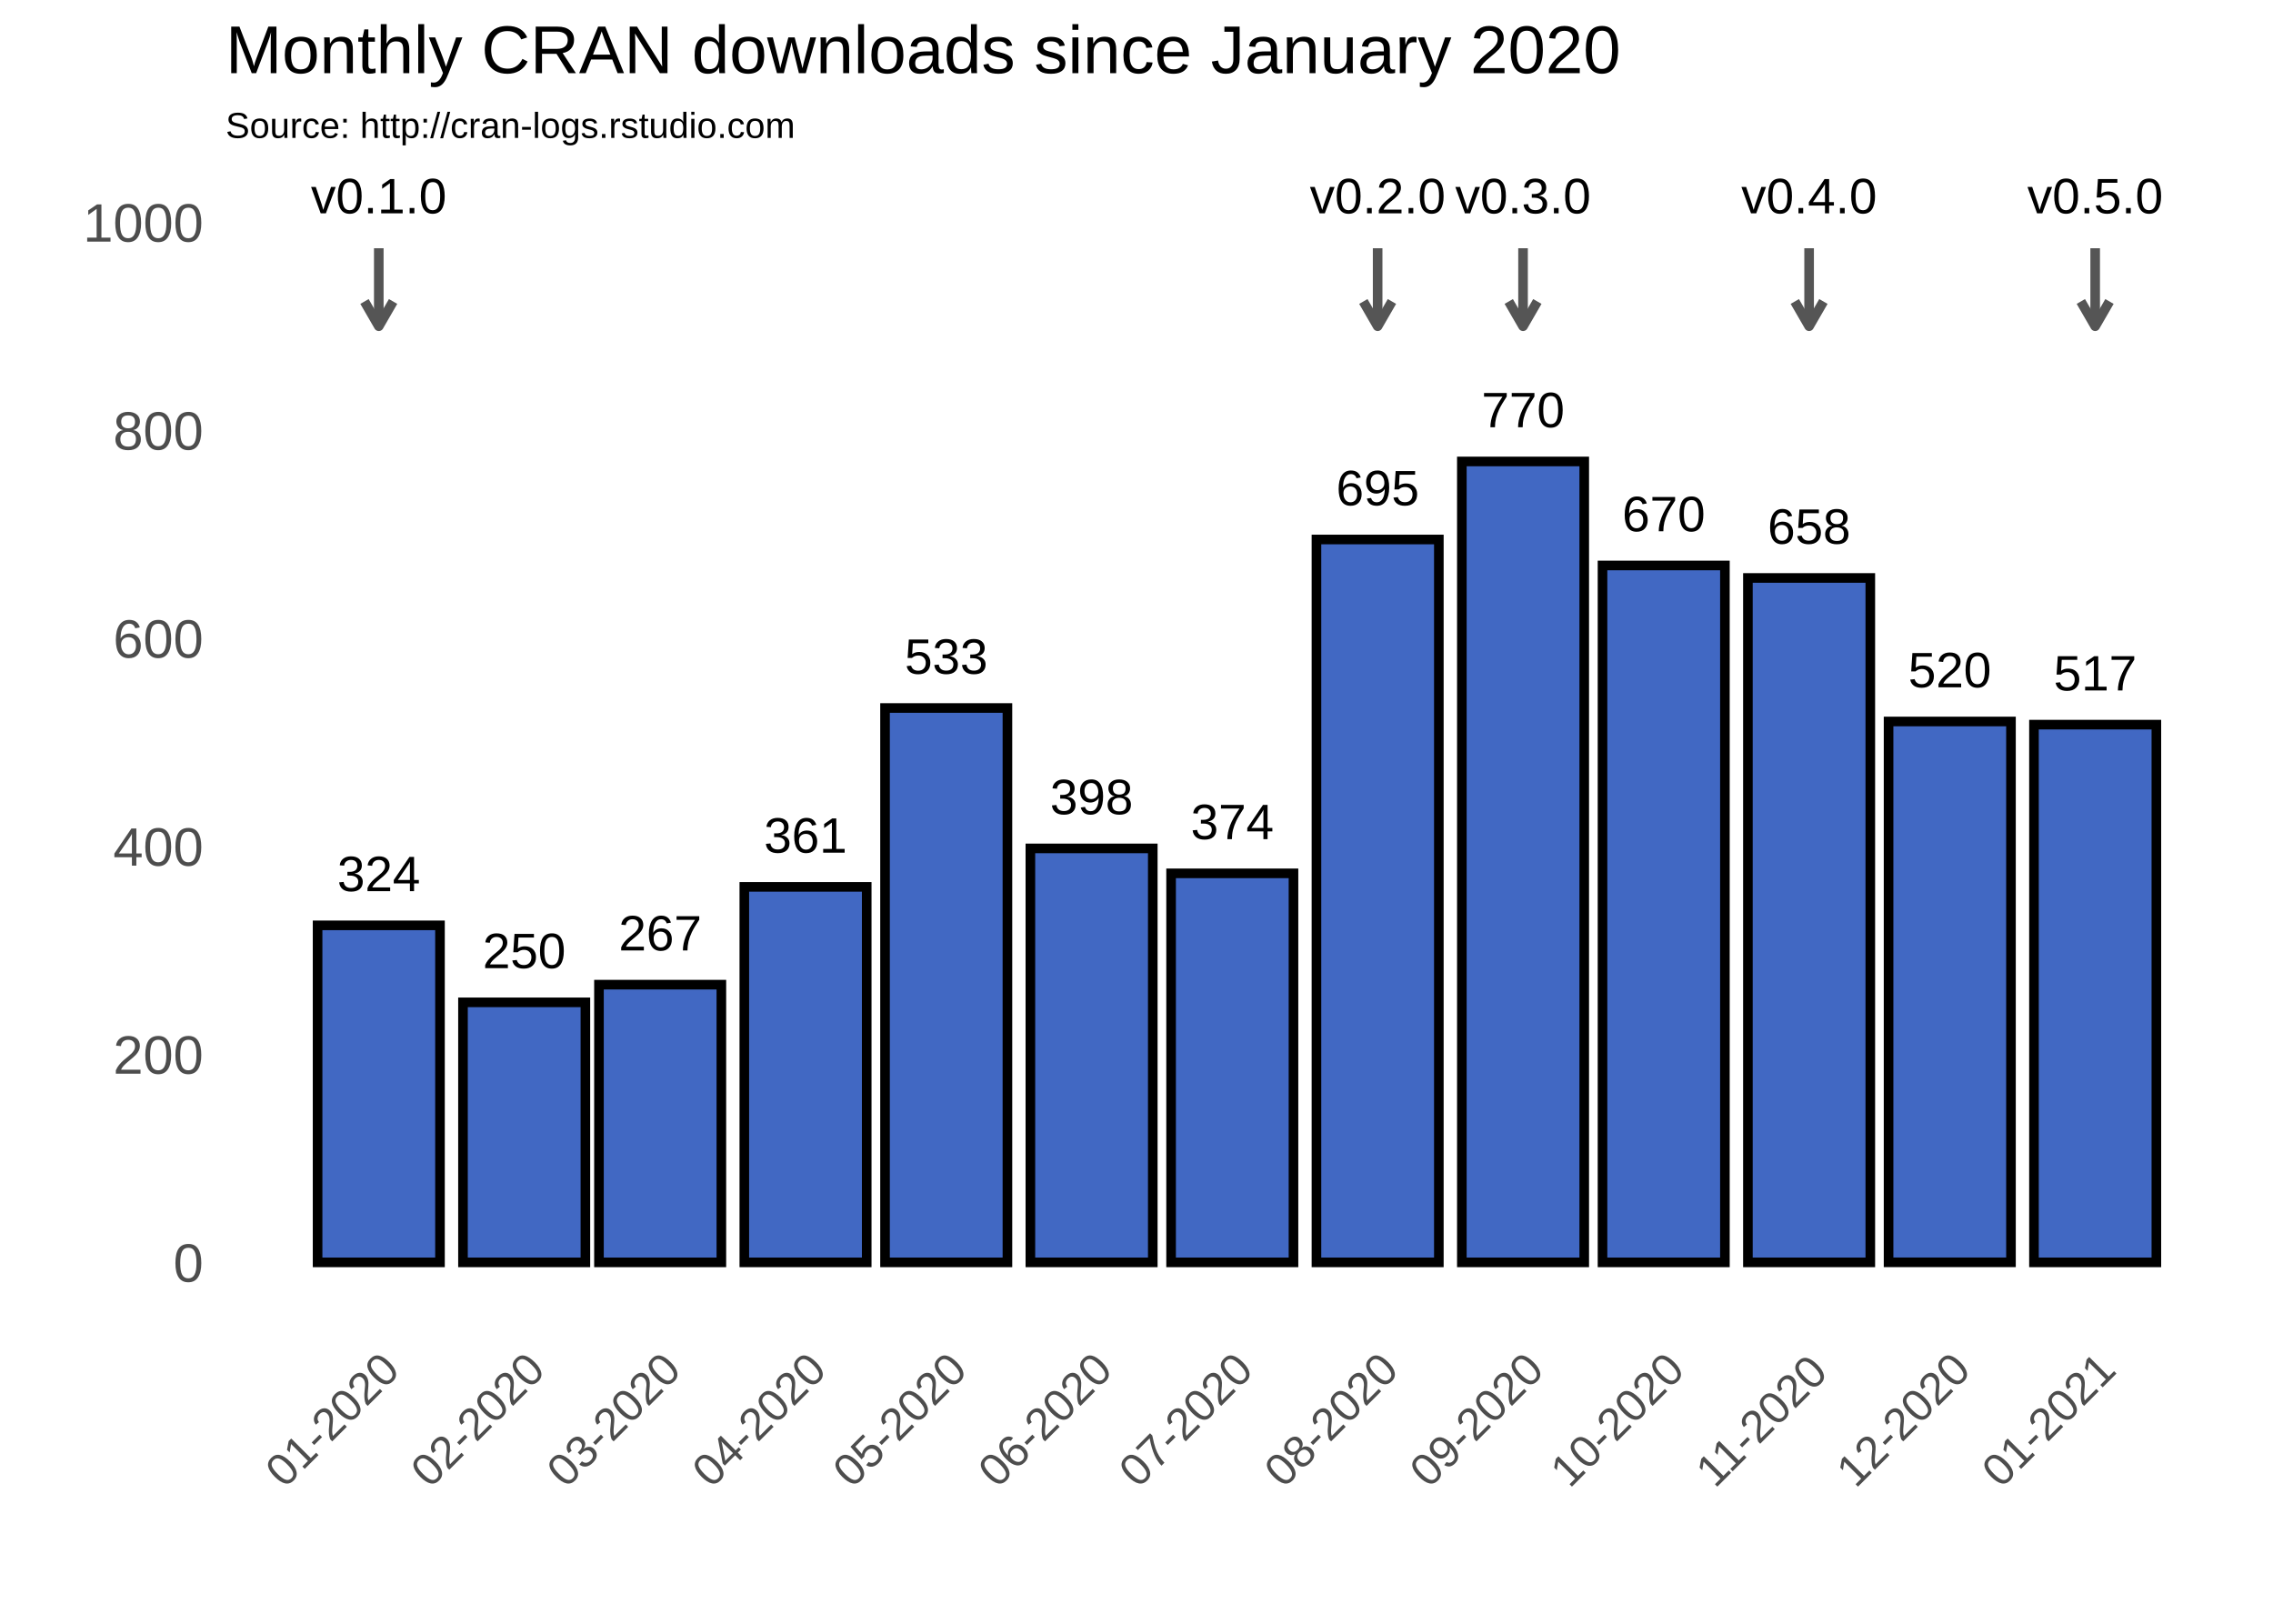
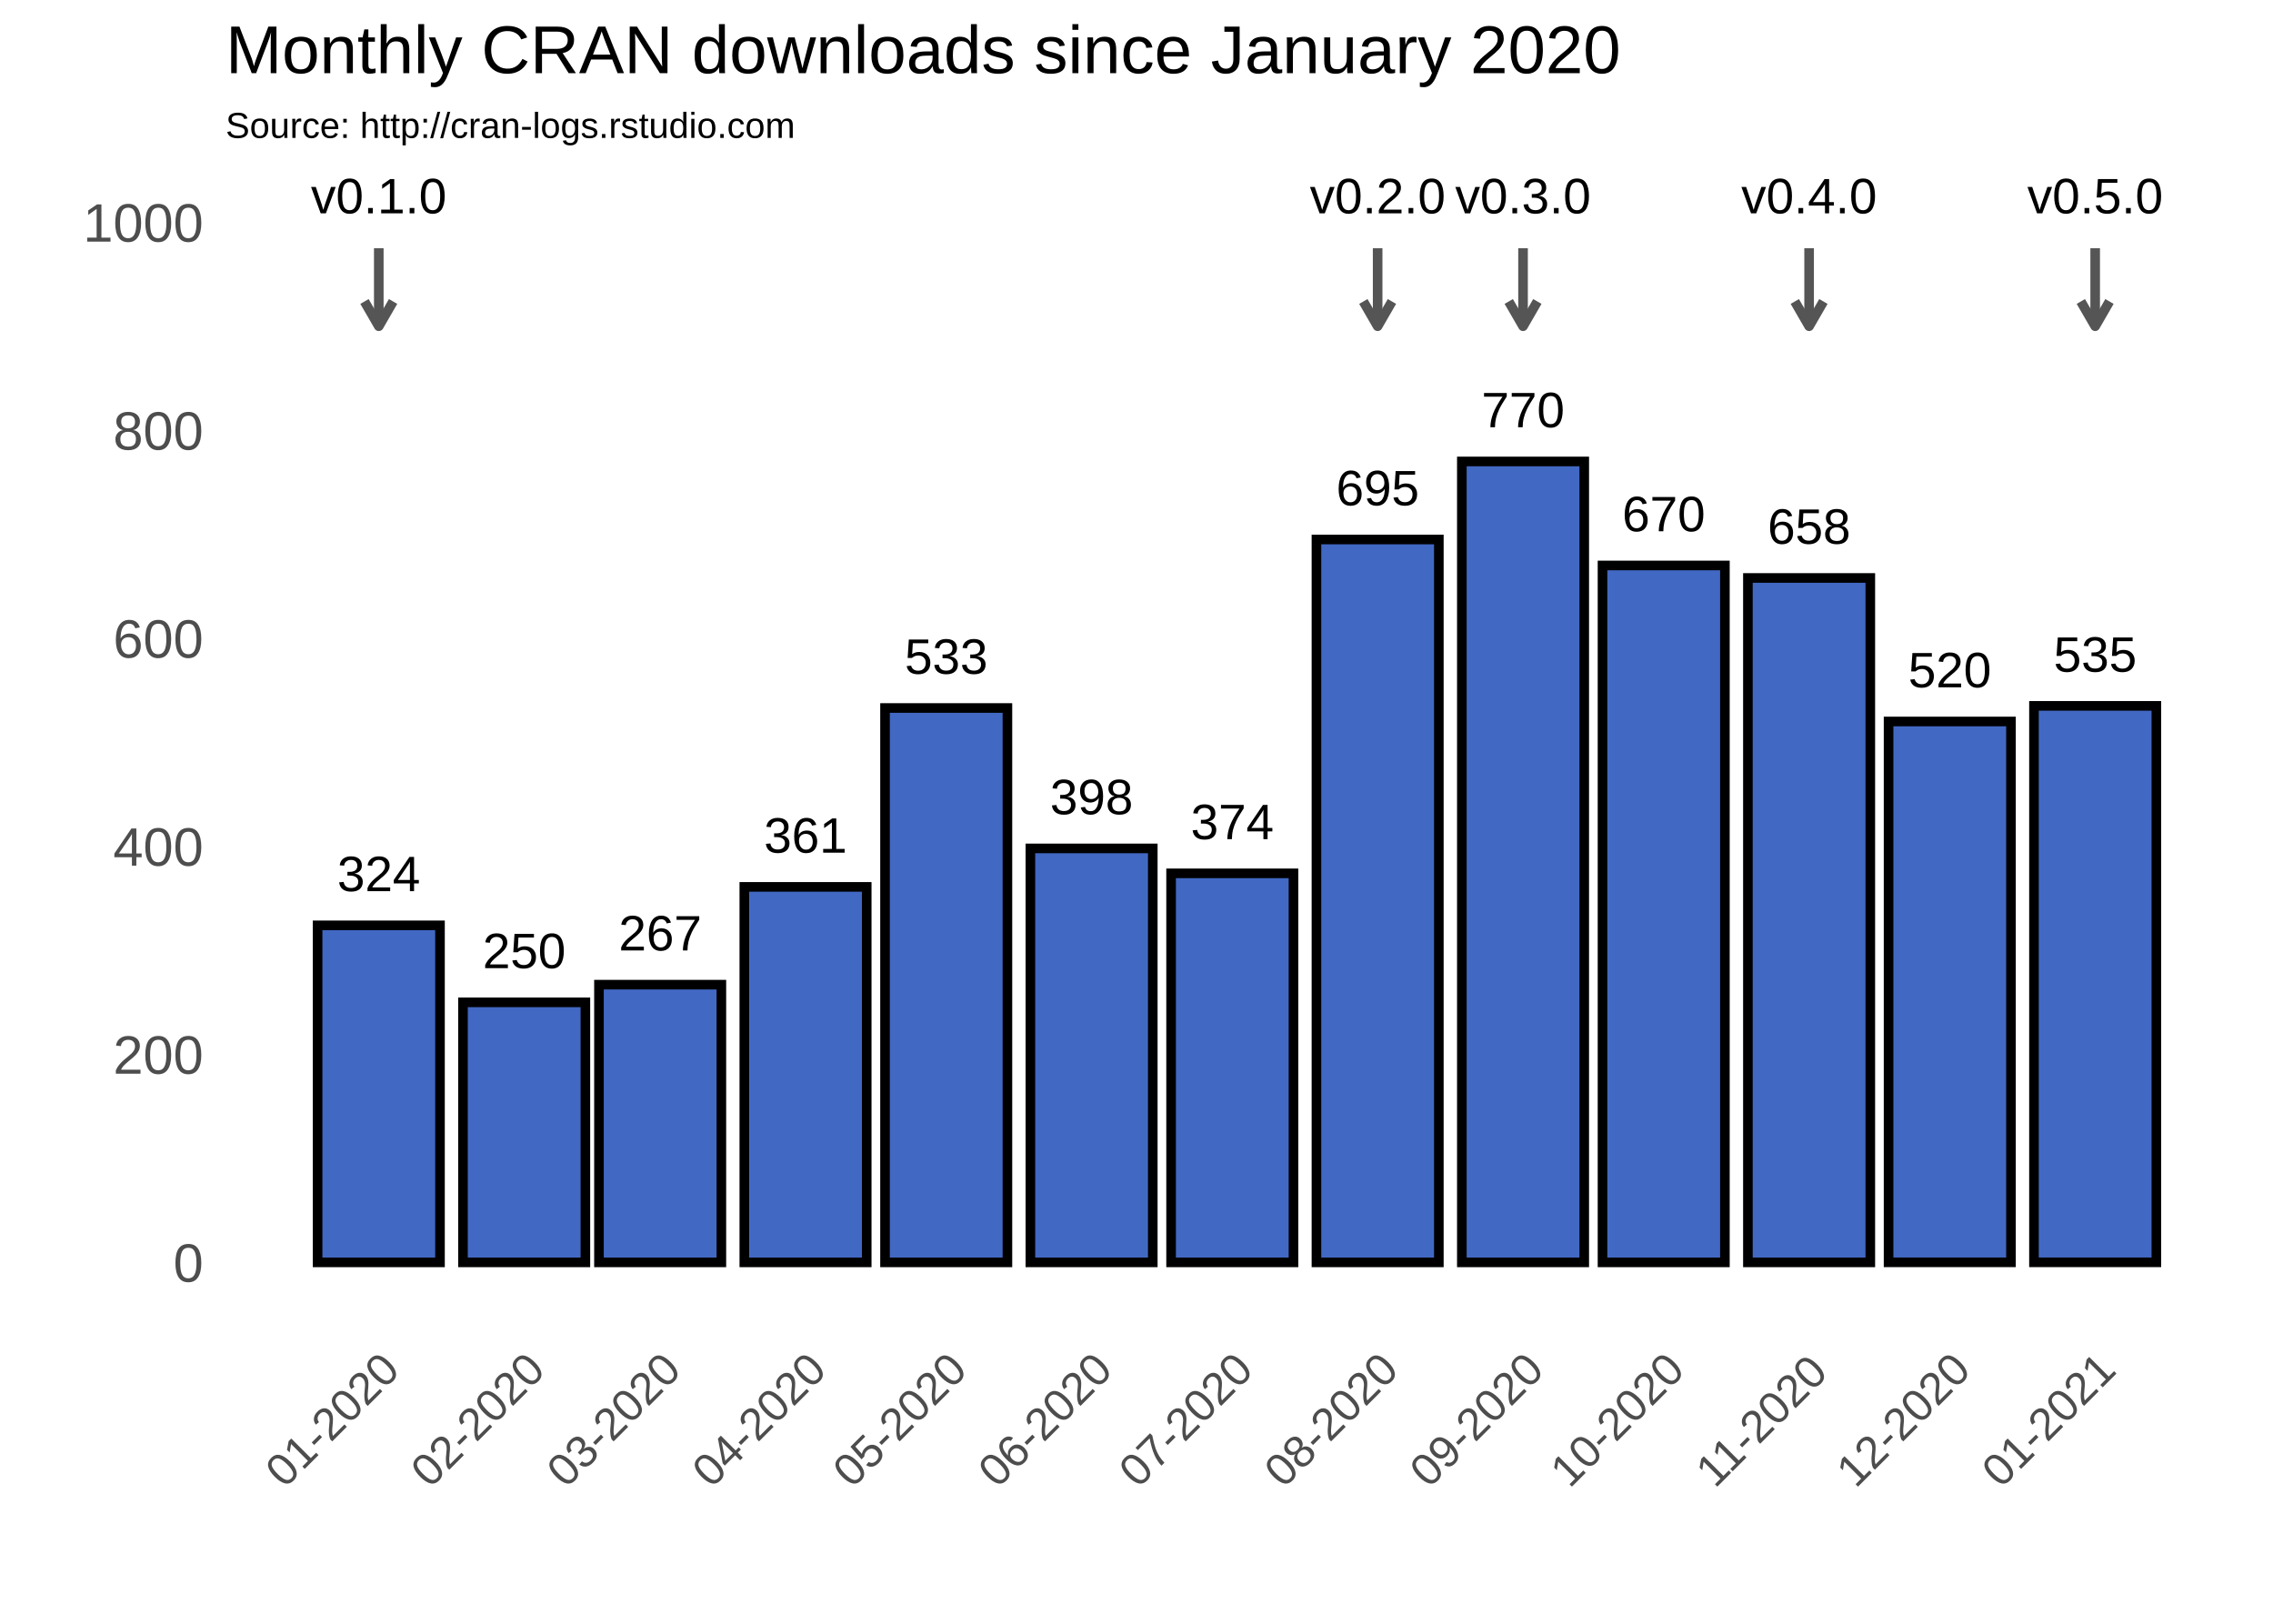
<svg xmlns="http://www.w3.org/2000/svg" viewBox="0 0 504.00 360.00">
  <defs>
    <style type="text/css">
    line, polyline, polygon, path, rect, circle {
      fill: none;
      stroke: #000000;
      stroke-linecap: round;
      stroke-linejoin: round;
      stroke-miterlimit: 10.00;
    }
  </style>
  </defs>
  <rect width="100%" height="100%" style="stroke: none; fill: #FFFFFF;" />
  <rect x="0.00" y="0" width="504.00" height="360.00" style="stroke-width: 1.07; stroke: #FFFFFF; fill: #FFFFFF;" />
  <defs>
    <clipPath id="cpNTAuMDN8NDk4LjUyfDI5MS40MXwzNy43NA==">
      <rect x="50.03" y="37.74" width="448.49" height="253.67" />
    </clipPath>
  </defs>
  <polyline points="50.03,256.82 498.52,256.82 " style="stroke-width: 0.53; stroke: #FFFFFF; stroke-linecap: butt;" clip-path="url(#cpNTAuMDN8NDk4LjUyfDI5MS40MXwzNy43NA==)" />
  <polyline points="50.03,210.70 498.52,210.70 " style="stroke-width: 0.53; stroke: #FFFFFF; stroke-linecap: butt;" clip-path="url(#cpNTAuMDN8NDk4LjUyfDI5MS40MXwzNy43NA==)" />
  <polyline points="50.03,164.58 498.52,164.58 " style="stroke-width: 0.53; stroke: #FFFFFF; stroke-linecap: butt;" clip-path="url(#cpNTAuMDN8NDk4LjUyfDI5MS40MXwzNy43NA==)" />
  <polyline points="50.03,118.45 498.52,118.45 " style="stroke-width: 0.53; stroke: #FFFFFF; stroke-linecap: butt;" clip-path="url(#cpNTAuMDN8NDk4LjUyfDI5MS40MXwzNy43NA==)" />
  <polyline points="50.03,72.33 498.52,72.33 " style="stroke-width: 0.53; stroke: #FFFFFF; stroke-linecap: butt;" clip-path="url(#cpNTAuMDN8NDk4LjUyfDI5MS40MXwzNy43NA==)" />
  <polyline points="51.76,291.41 51.76,37.74 " style="stroke-width: 0.53; stroke: #FFFFFF; stroke-linecap: butt;" clip-path="url(#cpNTAuMDN8NDk4LjUyfDI5MS40MXwzNy43NA==)" />
  <polyline points="67.87,291.41 67.87,37.74 " style="stroke-width: 0.53; stroke: #FFFFFF; stroke-linecap: butt;" clip-path="url(#cpNTAuMDN8NDk4LjUyfDI5MS40MXwzNy43NA==)" />
  <polyline points="100.11,291.41 100.11,37.74 " style="stroke-width: 0.53; stroke: #FFFFFF; stroke-linecap: butt;" clip-path="url(#cpNTAuMDN8NDk4LjUyfDI5MS40MXwzNy43NA==)" />
  <polyline points="131.30,291.41 131.30,37.74 " style="stroke-width: 0.53; stroke: #FFFFFF; stroke-linecap: butt;" clip-path="url(#cpNTAuMDN8NDk4LjUyfDI5MS40MXwzNy43NA==)" />
  <polyline points="162.50,291.41 162.50,37.74 " style="stroke-width: 0.53; stroke: #FFFFFF; stroke-linecap: butt;" clip-path="url(#cpNTAuMDN8NDk4LjUyfDI5MS40MXwzNy43NA==)" />
  <polyline points="194.21,291.41 194.21,37.74 " style="stroke-width: 0.53; stroke: #FFFFFF; stroke-linecap: butt;" clip-path="url(#cpNTAuMDN8NDk4LjUyfDI5MS40MXwzNy43NA==)" />
  <polyline points="225.93,291.41 225.93,37.74 " style="stroke-width: 0.53; stroke: #FFFFFF; stroke-linecap: butt;" clip-path="url(#cpNTAuMDN8NDk4LjUyfDI5MS40MXwzNy43NA==)" />
  <polyline points="257.64,291.41 257.64,37.74 " style="stroke-width: 0.53; stroke: #FFFFFF; stroke-linecap: butt;" clip-path="url(#cpNTAuMDN8NDk4LjUyfDI5MS40MXwzNy43NA==)" />
  <polyline points="289.36,291.41 289.36,37.74 " style="stroke-width: 0.53; stroke: #FFFFFF; stroke-linecap: butt;" clip-path="url(#cpNTAuMDN8NDk4LjUyfDI5MS40MXwzNy43NA==)" />
  <polyline points="321.59,291.41 321.59,37.74 " style="stroke-width: 0.53; stroke: #FFFFFF; stroke-linecap: butt;" clip-path="url(#cpNTAuMDN8NDk4LjUyfDI5MS40MXwzNy43NA==)" />
  <polyline points="353.30,291.41 353.30,37.74 " style="stroke-width: 0.53; stroke: #FFFFFF; stroke-linecap: butt;" clip-path="url(#cpNTAuMDN8NDk4LjUyfDI5MS40MXwzNy43NA==)" />
  <polyline points="385.02,291.41 385.02,37.74 " style="stroke-width: 0.53; stroke: #FFFFFF; stroke-linecap: butt;" clip-path="url(#cpNTAuMDN8NDk4LjUyfDI5MS40MXwzNy43NA==)" />
  <polyline points="416.73,291.41 416.73,37.74 " style="stroke-width: 0.53; stroke: #FFFFFF; stroke-linecap: butt;" clip-path="url(#cpNTAuMDN8NDk4LjUyfDI5MS40MXwzNy43NA==)" />
  <polyline points="448.45,291.41 448.45,37.74 " style="stroke-width: 0.53; stroke: #FFFFFF; stroke-linecap: butt;" clip-path="url(#cpNTAuMDN8NDk4LjUyfDI5MS40MXwzNy43NA==)" />
  <polyline points="480.68,291.41 480.68,37.74 " style="stroke-width: 0.53; stroke: #FFFFFF; stroke-linecap: butt;" clip-path="url(#cpNTAuMDN8NDk4LjUyfDI5MS40MXwzNy43NA==)" />
  <polyline points="496.80,291.41 496.80,37.74 " style="stroke-width: 0.53; stroke: #FFFFFF; stroke-linecap: butt;" clip-path="url(#cpNTAuMDN8NDk4LjUyfDI5MS40MXwzNy43NA==)" />
  <polyline points="50.03,279.88 498.52,279.88 " style="stroke-width: 1.07; stroke: #FFFFFF; stroke-linecap: butt;" clip-path="url(#cpNTAuMDN8NDk4LjUyfDI5MS40MXwzNy43NA==)" />
  <polyline points="50.03,233.76 498.52,233.76 " style="stroke-width: 1.07; stroke: #FFFFFF; stroke-linecap: butt;" clip-path="url(#cpNTAuMDN8NDk4LjUyfDI5MS40MXwzNy43NA==)" />
  <polyline points="50.03,187.64 498.52,187.64 " style="stroke-width: 1.07; stroke: #FFFFFF; stroke-linecap: butt;" clip-path="url(#cpNTAuMDN8NDk4LjUyfDI5MS40MXwzNy43NA==)" />
  <polyline points="50.03,141.51 498.52,141.51 " style="stroke-width: 1.07; stroke: #FFFFFF; stroke-linecap: butt;" clip-path="url(#cpNTAuMDN8NDk4LjUyfDI5MS40MXwzNy43NA==)" />
  <polyline points="50.03,95.39 498.52,95.39 " style="stroke-width: 1.07; stroke: #FFFFFF; stroke-linecap: butt;" clip-path="url(#cpNTAuMDN8NDk4LjUyfDI5MS40MXwzNy43NA==)" />
  <polyline points="50.03,49.27 498.52,49.27 " style="stroke-width: 1.07; stroke: #FFFFFF; stroke-linecap: butt;" clip-path="url(#cpNTAuMDN8NDk4LjUyfDI5MS40MXwzNy43NA==)" />
  <polyline points="83.99,291.41 83.99,37.74 " style="stroke-width: 1.07; stroke: #FFFFFF; stroke-linecap: butt;" clip-path="url(#cpNTAuMDN8NDk4LjUyfDI5MS40MXwzNy43NA==)" />
  <polyline points="116.22,291.41 116.22,37.74 " style="stroke-width: 1.07; stroke: #FFFFFF; stroke-linecap: butt;" clip-path="url(#cpNTAuMDN8NDk4LjUyfDI5MS40MXwzNy43NA==)" />
  <polyline points="146.38,291.41 146.38,37.74 " style="stroke-width: 1.07; stroke: #FFFFFF; stroke-linecap: butt;" clip-path="url(#cpNTAuMDN8NDk4LjUyfDI5MS40MXwzNy43NA==)" />
  <polyline points="178.61,291.41 178.61,37.74 " style="stroke-width: 1.07; stroke: #FFFFFF; stroke-linecap: butt;" clip-path="url(#cpNTAuMDN8NDk4LjUyfDI5MS40MXwzNy43NA==)" />
  <polyline points="209.81,291.41 209.81,37.74 " style="stroke-width: 1.07; stroke: #FFFFFF; stroke-linecap: butt;" clip-path="url(#cpNTAuMDN8NDk4LjUyfDI5MS40MXwzNy43NA==)" />
  <polyline points="242.04,291.41 242.04,37.74 " style="stroke-width: 1.07; stroke: #FFFFFF; stroke-linecap: butt;" clip-path="url(#cpNTAuMDN8NDk4LjUyfDI5MS40MXwzNy43NA==)" />
  <polyline points="273.24,291.41 273.24,37.74 " style="stroke-width: 1.07; stroke: #FFFFFF; stroke-linecap: butt;" clip-path="url(#cpNTAuMDN8NDk4LjUyfDI5MS40MXwzNy43NA==)" />
  <polyline points="305.47,291.41 305.47,37.74 " style="stroke-width: 1.07; stroke: #FFFFFF; stroke-linecap: butt;" clip-path="url(#cpNTAuMDN8NDk4LjUyfDI5MS40MXwzNy43NA==)" />
  <polyline points="337.71,291.41 337.71,37.74 " style="stroke-width: 1.07; stroke: #FFFFFF; stroke-linecap: butt;" clip-path="url(#cpNTAuMDN8NDk4LjUyfDI5MS40MXwzNy43NA==)" />
  <polyline points="368.90,291.41 368.90,37.74 " style="stroke-width: 1.07; stroke: #FFFFFF; stroke-linecap: butt;" clip-path="url(#cpNTAuMDN8NDk4LjUyfDI5MS40MXwzNy43NA==)" />
  <polyline points="401.14,291.41 401.14,37.74 " style="stroke-width: 1.07; stroke: #FFFFFF; stroke-linecap: butt;" clip-path="url(#cpNTAuMDN8NDk4LjUyfDI5MS40MXwzNy43NA==)" />
  <polyline points="432.33,291.41 432.33,37.74 " style="stroke-width: 1.07; stroke: #FFFFFF; stroke-linecap: butt;" clip-path="url(#cpNTAuMDN8NDk4LjUyfDI5MS40MXwzNy43NA==)" />
  <polyline points="464.57,291.41 464.57,37.74 " style="stroke-width: 1.07; stroke: #FFFFFF; stroke-linecap: butt;" clip-path="url(#cpNTAuMDN8NDk4LjUyfDI5MS40MXwzNy43NA==)" />
  <rect x="70.42" y="205.16" width="27.14" height="74.72" style="stroke-width: 2.13; stroke-linecap: square; stroke-linejoin: miter; fill: #4168C3;" clip-path="url(#cpNTAuMDN8NDk4LjUyfDI5MS40MXwzNy43NA==)" />
  <rect x="102.66" y="222.23" width="27.14" height="57.65" style="stroke-width: 2.13; stroke-linecap: square; stroke-linejoin: miter; fill: #4168C3;" clip-path="url(#cpNTAuMDN8NDk4LjUyfDI5MS40MXwzNy43NA==)" />
  <rect x="132.81" y="218.31" width="27.14" height="61.57" style="stroke-width: 2.13; stroke-linecap: square; stroke-linejoin: miter; fill: #4168C3;" clip-path="url(#cpNTAuMDN8NDk4LjUyfDI5MS40MXwzNy43NA==)" />
  <rect x="165.04" y="196.63" width="27.14" height="83.25" style="stroke-width: 2.13; stroke-linecap: square; stroke-linejoin: miter; fill: #4168C3;" clip-path="url(#cpNTAuMDN8NDk4LjUyfDI5MS40MXwzNy43NA==)" />
  <rect x="196.24" y="156.97" width="27.14" height="122.91" style="stroke-width: 2.13; stroke-linecap: square; stroke-linejoin: miter; fill: #4168C3;" clip-path="url(#cpNTAuMDN8NDk4LjUyfDI5MS40MXwzNy43NA==)" />
  <rect x="228.47" y="188.10" width="27.14" height="91.78" style="stroke-width: 2.13; stroke-linecap: square; stroke-linejoin: miter; fill: #4168C3;" clip-path="url(#cpNTAuMDN8NDk4LjUyfDI5MS40MXwzNy43NA==)" />
  <rect x="259.67" y="193.63" width="27.14" height="86.25" style="stroke-width: 2.13; stroke-linecap: square; stroke-linejoin: miter; fill: #4168C3;" clip-path="url(#cpNTAuMDN8NDk4LjUyfDI5MS40MXwzNy43NA==)" />
  <rect x="291.90" y="119.61" width="27.14" height="160.27" style="stroke-width: 2.13; stroke-linecap: square; stroke-linejoin: miter; fill: #4168C3;" clip-path="url(#cpNTAuMDN8NDk4LjUyfDI5MS40MXwzNy43NA==)" />
  <rect x="324.14" y="102.31" width="27.14" height="177.57" style="stroke-width: 2.13; stroke-linecap: square; stroke-linejoin: miter; fill: #4168C3;" clip-path="url(#cpNTAuMDN8NDk4LjUyfDI5MS40MXwzNy43NA==)" />
  <rect x="355.33" y="125.37" width="27.14" height="154.51" style="stroke-width: 2.13; stroke-linecap: square; stroke-linejoin: miter; fill: #4168C3;" clip-path="url(#cpNTAuMDN8NDk4LjUyfDI5MS40MXwzNy43NA==)" />
  <rect x="387.57" y="128.14" width="27.14" height="151.74" style="stroke-width: 2.13; stroke-linecap: square; stroke-linejoin: miter; fill: #4168C3;" clip-path="url(#cpNTAuMDN8NDk4LjUyfDI5MS40MXwzNy43NA==)" />
  <rect x="418.76" y="159.96" width="27.14" height="119.91" style="stroke-width: 2.13; stroke-linecap: square; stroke-linejoin: miter; fill: #4168C3;" clip-path="url(#cpNTAuMDN8NDk4LjUyfDI5MS40MXwzNy43NA==)" />
-   <rect x="451.00" y="160.66" width="27.14" height="119.22" style="stroke-width: 2.13; stroke-linecap: square; stroke-linejoin: miter; fill: #4168C3;" clip-path="url(#cpNTAuMDN8NDk4LjUyfDI5MS40MXwzNy43NA==)" />
+   <rect x="451.00" y="156.50" width="27.14" height="123.37" style="stroke-width: 2.13; stroke-linecap: square; stroke-linejoin: miter; fill: #4168C3;" clip-path="url(#cpNTAuMDN8NDk4LjUyfDI5MS40MXwzNy43NA==)" />
  <g clip-path="url(#cpNTAuMDN8NDk4LjUyfDI5MS40MXwzNy43NA==)">
    <text x="74.78" y="197.58" style="font-size: 11.04px; font-family: Arial;" textLength="18.42px" lengthAdjust="spacingAndGlyphs">324</text>
  </g>
  <g clip-path="url(#cpNTAuMDN8NDk4LjUyfDI5MS40MXwzNy43NA==)">
    <text x="107.02" y="214.65" style="font-size: 11.04px; font-family: Arial;" textLength="18.42px" lengthAdjust="spacingAndGlyphs">250</text>
  </g>
  <g clip-path="url(#cpNTAuMDN8NDk4LjUyfDI5MS40MXwzNy43NA==)">
    <text x="137.17" y="210.73" style="font-size: 11.04px; font-family: Arial;" textLength="18.42px" lengthAdjust="spacingAndGlyphs">267</text>
  </g>
  <g clip-path="url(#cpNTAuMDN8NDk4LjUyfDI5MS40MXwzNy43NA==)">
    <text x="169.40" y="189.05" style="font-size: 11.04px; font-family: Arial;" textLength="18.42px" lengthAdjust="spacingAndGlyphs">361</text>
  </g>
  <g clip-path="url(#cpNTAuMDN8NDk4LjUyfDI5MS40MXwzNy43NA==)">
    <text x="200.60" y="149.39" style="font-size: 11.04px; font-family: Arial;" textLength="18.42px" lengthAdjust="spacingAndGlyphs">533</text>
  </g>
  <g clip-path="url(#cpNTAuMDN8NDk4LjUyfDI5MS40MXwzNy43NA==)">
    <text x="232.83" y="180.52" style="font-size: 11.04px; font-family: Arial;" textLength="18.42px" lengthAdjust="spacingAndGlyphs">398</text>
  </g>
  <g clip-path="url(#cpNTAuMDN8NDk4LjUyfDI5MS40MXwzNy43NA==)">
    <text x="264.03" y="186.05" style="font-size: 11.04px; font-family: Arial;" textLength="18.42px" lengthAdjust="spacingAndGlyphs">374</text>
  </g>
  <g clip-path="url(#cpNTAuMDN8NDk4LjUyfDI5MS40MXwzNy43NA==)">
    <text x="296.26" y="112.03" style="font-size: 11.04px; font-family: Arial;" textLength="18.42px" lengthAdjust="spacingAndGlyphs">695</text>
  </g>
  <g clip-path="url(#cpNTAuMDN8NDk4LjUyfDI5MS40MXwzNy43NA==)">
    <text x="328.50" y="94.73" style="font-size: 11.04px; font-family: Arial;" textLength="18.42px" lengthAdjust="spacingAndGlyphs">770</text>
  </g>
  <g clip-path="url(#cpNTAuMDN8NDk4LjUyfDI5MS40MXwzNy43NA==)">
    <text x="359.69" y="117.79" style="font-size: 11.04px; font-family: Arial;" textLength="18.42px" lengthAdjust="spacingAndGlyphs">670</text>
  </g>
  <g clip-path="url(#cpNTAuMDN8NDk4LjUyfDI5MS40MXwzNy43NA==)">
    <text x="391.93" y="120.56" style="font-size: 11.04px; font-family: Arial;" textLength="18.42px" lengthAdjust="spacingAndGlyphs">658</text>
  </g>
  <g clip-path="url(#cpNTAuMDN8NDk4LjUyfDI5MS40MXwzNy43NA==)">
    <text x="423.12" y="152.38" style="font-size: 11.04px; font-family: Arial;" textLength="18.42px" lengthAdjust="spacingAndGlyphs">520</text>
  </g>
  <g clip-path="url(#cpNTAuMDN8NDk4LjUyfDI5MS40MXwzNy43NA==)">
-     <text x="455.36" y="153.08" style="font-size: 11.04px; font-family: Arial;" textLength="18.42px" lengthAdjust="spacingAndGlyphs">517</text>
+     <text x="455.36" y="148.93" style="font-size: 11.04px; font-family: Arial;" textLength="18.42px" lengthAdjust="spacingAndGlyphs">535</text>
  </g>
  <line x1="83.99" y1="55.04" x2="83.99" y2="72.33" style="stroke-width: 2.13; stroke: #555555; stroke-linecap: butt;" clip-path="url(#cpNTAuMDN8NDk4LjUyfDI5MS40MXwzNy43NA==)" />
  <polyline points="80.82,66.84 83.99,72.33 87.16,66.84 " style="stroke-width: 2.13; stroke: #555555; stroke-linecap: butt;" clip-path="url(#cpNTAuMDN8NDk4LjUyfDI5MS40MXwzNy43NA==)" />
  <line x1="305.47" y1="55.04" x2="305.47" y2="72.33" style="stroke-width: 2.13; stroke: #555555; stroke-linecap: butt;" clip-path="url(#cpNTAuMDN8NDk4LjUyfDI5MS40MXwzNy43NA==)" />
  <polyline points="302.30,66.84 305.47,72.33 308.64,66.84 " style="stroke-width: 2.13; stroke: #555555; stroke-linecap: butt;" clip-path="url(#cpNTAuMDN8NDk4LjUyfDI5MS40MXwzNy43NA==)" />
  <line x1="337.71" y1="55.04" x2="337.71" y2="72.33" style="stroke-width: 2.13; stroke: #555555; stroke-linecap: butt;" clip-path="url(#cpNTAuMDN8NDk4LjUyfDI5MS40MXwzNy43NA==)" />
  <polyline points="334.54,66.84 337.71,72.33 340.88,66.84 " style="stroke-width: 2.13; stroke: #555555; stroke-linecap: butt;" clip-path="url(#cpNTAuMDN8NDk4LjUyfDI5MS40MXwzNy43NA==)" />
  <line x1="401.14" y1="55.04" x2="401.14" y2="72.33" style="stroke-width: 2.13; stroke: #555555; stroke-linecap: butt;" clip-path="url(#cpNTAuMDN8NDk4LjUyfDI5MS40MXwzNy43NA==)" />
  <polyline points="397.97,66.84 401.14,72.33 404.31,66.84 " style="stroke-width: 2.13; stroke: #555555; stroke-linecap: butt;" clip-path="url(#cpNTAuMDN8NDk4LjUyfDI5MS40MXwzNy43NA==)" />
  <line x1="464.57" y1="55.04" x2="464.57" y2="72.33" style="stroke-width: 2.13; stroke: #555555; stroke-linecap: butt;" clip-path="url(#cpNTAuMDN8NDk4LjUyfDI5MS40MXwzNy43NA==)" />
  <polyline points="461.39,66.84 464.57,72.33 467.74,66.84 " style="stroke-width: 2.13; stroke: #555555; stroke-linecap: butt;" clip-path="url(#cpNTAuMDN8NDk4LjUyfDI5MS40MXwzNy43NA==)" />
  <g clip-path="url(#cpNTAuMDN8NDk4LjUyfDI5MS40MXwzNy43NA==)">
    <text x="68.95" y="47.30" style="font-size: 11.04px; font-family: Arial;" textLength="30.07px" lengthAdjust="spacingAndGlyphs">v0.1.0</text>
  </g>
  <g clip-path="url(#cpNTAuMDN8NDk4LjUyfDI5MS40MXwzNy43NA==)">
    <text x="290.44" y="47.30" style="font-size: 11.04px; font-family: Arial;" textLength="30.07px" lengthAdjust="spacingAndGlyphs">v0.2.0</text>
  </g>
  <g clip-path="url(#cpNTAuMDN8NDk4LjUyfDI5MS40MXwzNy43NA==)">
    <text x="322.67" y="47.30" style="font-size: 11.04px; font-family: Arial;" textLength="30.07px" lengthAdjust="spacingAndGlyphs">v0.3.0</text>
  </g>
  <g clip-path="url(#cpNTAuMDN8NDk4LjUyfDI5MS40MXwzNy43NA==)">
    <text x="386.10" y="47.30" style="font-size: 11.04px; font-family: Arial;" textLength="30.07px" lengthAdjust="spacingAndGlyphs">v0.4.0</text>
  </g>
  <g clip-path="url(#cpNTAuMDN8NDk4LjUyfDI5MS40MXwzNy43NA==)">
    <text x="449.53" y="47.30" style="font-size: 11.04px; font-family: Arial;" textLength="30.07px" lengthAdjust="spacingAndGlyphs">v0.5.0</text>
  </g>
  <defs>
    <clipPath id="cpMC4wMHw1MDQuMDB8MzYwLjAwfDAuMDA=">
      <rect x="0.00" y="0.00" width="504.00" height="360.00" />
    </clipPath>
  </defs>
  <g clip-path="url(#cpMC4wMHw1MDQuMDB8MzYwLjAwfDAuMDA=)">
    <text x="38.43" y="284.17" style="font-size: 12.00px; fill: #4D4D4D; font-family: Arial;" textLength="6.67px" lengthAdjust="spacingAndGlyphs">0</text>
  </g>
  <g clip-path="url(#cpMC4wMHw1MDQuMDB8MzYwLjAwfDAuMDA=)">
    <text x="25.08" y="238.05" style="font-size: 12.00px; fill: #4D4D4D; font-family: Arial;" textLength="20.02px" lengthAdjust="spacingAndGlyphs">200</text>
  </g>
  <g clip-path="url(#cpMC4wMHw1MDQuMDB8MzYwLjAwfDAuMDA=)">
    <text x="25.08" y="191.93" style="font-size: 12.00px; fill: #4D4D4D; font-family: Arial;" textLength="20.02px" lengthAdjust="spacingAndGlyphs">400</text>
  </g>
  <g clip-path="url(#cpMC4wMHw1MDQuMDB8MzYwLjAwfDAuMDA=)">
    <text x="25.08" y="145.81" style="font-size: 12.00px; fill: #4D4D4D; font-family: Arial;" textLength="20.02px" lengthAdjust="spacingAndGlyphs">600</text>
  </g>
  <g clip-path="url(#cpMC4wMHw1MDQuMDB8MzYwLjAwfDAuMDA=)">
    <text x="25.08" y="99.69" style="font-size: 12.00px; fill: #4D4D4D; font-family: Arial;" textLength="20.02px" lengthAdjust="spacingAndGlyphs">800</text>
  </g>
  <g clip-path="url(#cpMC4wMHw1MDQuMDB8MzYwLjAwfDAuMDA=)">
    <text x="18.41" y="53.57" style="font-size: 12.00px; fill: #4D4D4D; font-family: Arial;" textLength="26.70px" lengthAdjust="spacingAndGlyphs">1000</text>
  </g>
  <g clip-path="url(#cpMC4wMHw1MDQuMDB8MzYwLjAwfDAuMDA=)">
    <text transform="translate(63.10,330.14) rotate(-45)" style="font-size: 10.00px; fill: #4D4D4D; font-family: Arial;" textLength="36.70px" lengthAdjust="spacingAndGlyphs">01-2020</text>
  </g>
  <g clip-path="url(#cpMC4wMHw1MDQuMDB8MzYwLjAwfDAuMDA=)">
    <text transform="translate(95.34,330.14) rotate(-45)" style="font-size: 10.00px; fill: #4D4D4D; font-family: Arial;" textLength="36.70px" lengthAdjust="spacingAndGlyphs">02-2020</text>
  </g>
  <g clip-path="url(#cpMC4wMHw1MDQuMDB8MzYwLjAwfDAuMDA=)">
    <text transform="translate(125.49,330.14) rotate(-45)" style="font-size: 10.00px; fill: #4D4D4D; font-family: Arial;" textLength="36.70px" lengthAdjust="spacingAndGlyphs">03-2020</text>
  </g>
  <g clip-path="url(#cpMC4wMHw1MDQuMDB8MzYwLjAwfDAuMDA=)">
    <text transform="translate(157.73,330.14) rotate(-45)" style="font-size: 10.00px; fill: #4D4D4D; font-family: Arial;" textLength="36.70px" lengthAdjust="spacingAndGlyphs">04-2020</text>
  </g>
  <g clip-path="url(#cpMC4wMHw1MDQuMDB8MzYwLjAwfDAuMDA=)">
    <text transform="translate(188.92,330.14) rotate(-45)" style="font-size: 10.00px; fill: #4D4D4D; font-family: Arial;" textLength="36.70px" lengthAdjust="spacingAndGlyphs">05-2020</text>
  </g>
  <g clip-path="url(#cpMC4wMHw1MDQuMDB8MzYwLjAwfDAuMDA=)">
    <text transform="translate(221.15,330.14) rotate(-45)" style="font-size: 10.00px; fill: #4D4D4D; font-family: Arial;" textLength="36.70px" lengthAdjust="spacingAndGlyphs">06-2020</text>
  </g>
  <g clip-path="url(#cpMC4wMHw1MDQuMDB8MzYwLjAwfDAuMDA=)">
    <text transform="translate(252.35,330.14) rotate(-45)" style="font-size: 10.00px; fill: #4D4D4D; font-family: Arial;" textLength="36.70px" lengthAdjust="spacingAndGlyphs">07-2020</text>
  </g>
  <g clip-path="url(#cpMC4wMHw1MDQuMDB8MzYwLjAwfDAuMDA=)">
    <text transform="translate(284.58,330.14) rotate(-45)" style="font-size: 10.00px; fill: #4D4D4D; font-family: Arial;" textLength="36.70px" lengthAdjust="spacingAndGlyphs">08-2020</text>
  </g>
  <g clip-path="url(#cpMC4wMHw1MDQuMDB8MzYwLjAwfDAuMDA=)">
    <text transform="translate(316.82,330.14) rotate(-45)" style="font-size: 10.00px; fill: #4D4D4D; font-family: Arial;" textLength="36.70px" lengthAdjust="spacingAndGlyphs">09-2020</text>
  </g>
  <g clip-path="url(#cpMC4wMHw1MDQuMDB8MzYwLjAwfDAuMDA=)">
    <text transform="translate(348.01,330.14) rotate(-45)" style="font-size: 10.00px; fill: #4D4D4D; font-family: Arial;" textLength="36.70px" lengthAdjust="spacingAndGlyphs">10-2020</text>
  </g>
  <g clip-path="url(#cpMC4wMHw1MDQuMDB8MzYwLjAwfDAuMDA=)">
    <text transform="translate(380.25,330.14) rotate(-45)" style="font-size: 10.00px; fill: #4D4D4D; font-family: Arial;" textLength="36.70px" lengthAdjust="spacingAndGlyphs">11-2020</text>
  </g>
  <g clip-path="url(#cpMC4wMHw1MDQuMDB8MzYwLjAwfDAuMDA=)">
    <text transform="translate(411.44,330.14) rotate(-45)" style="font-size: 10.00px; fill: #4D4D4D; font-family: Arial;" textLength="36.70px" lengthAdjust="spacingAndGlyphs">12-2020</text>
  </g>
  <g clip-path="url(#cpMC4wMHw1MDQuMDB8MzYwLjAwfDAuMDA=)">
    <text transform="translate(443.68,330.14) rotate(-45)" style="font-size: 10.00px; fill: #4D4D4D; font-family: Arial;" textLength="36.70px" lengthAdjust="spacingAndGlyphs">01-2021</text>
  </g>
  <g clip-path="url(#cpMC4wMHw1MDQuMDB8MzYwLjAwfDAuMDA=)">
    <text x="50.03" y="30.58" style="font-size: 8.00px; font-family: Arial;" textLength="126.28px" lengthAdjust="spacingAndGlyphs">Source: http://cran-logs.rstudio.com</text>
  </g>
  <g clip-path="url(#cpMC4wMHw1MDQuMDB8MzYwLjAwfDAuMDA=)">
    <text x="50.03" y="16.22" style="font-size: 15.00px; font-family: Arial;" textLength="309.33px" lengthAdjust="spacingAndGlyphs">Monthly CRAN downloads since January 2020</text>
  </g>
</svg>
